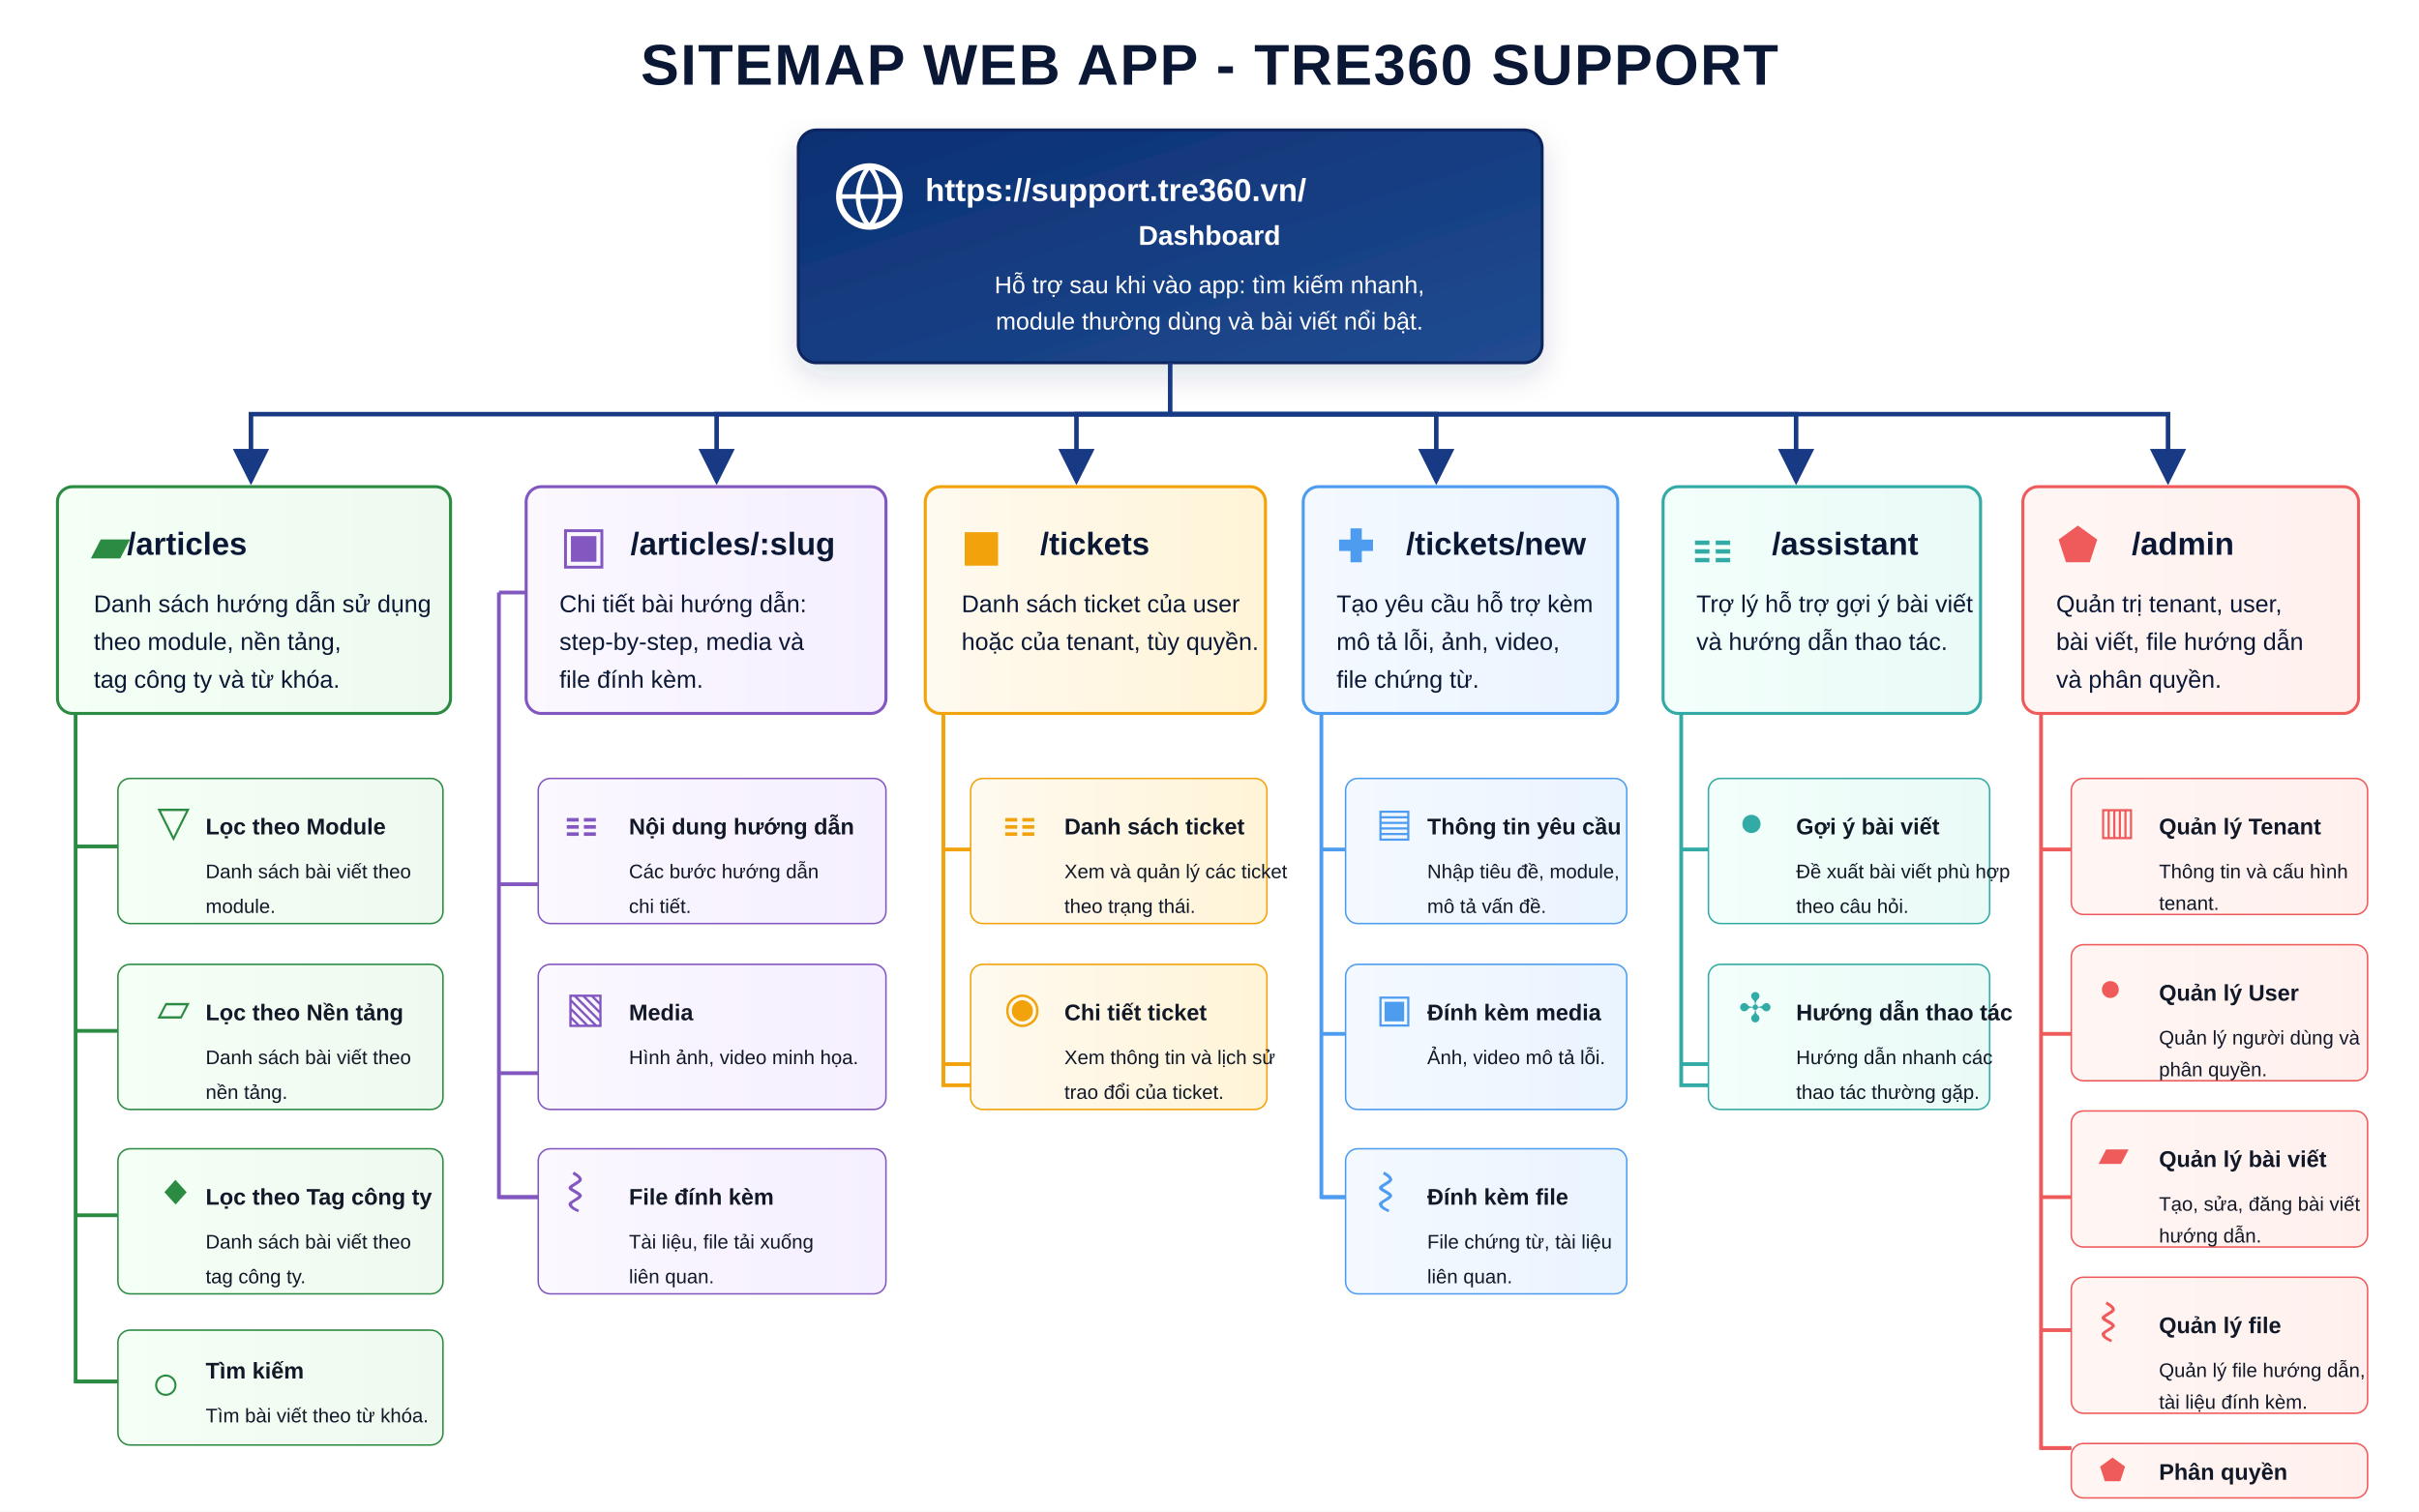
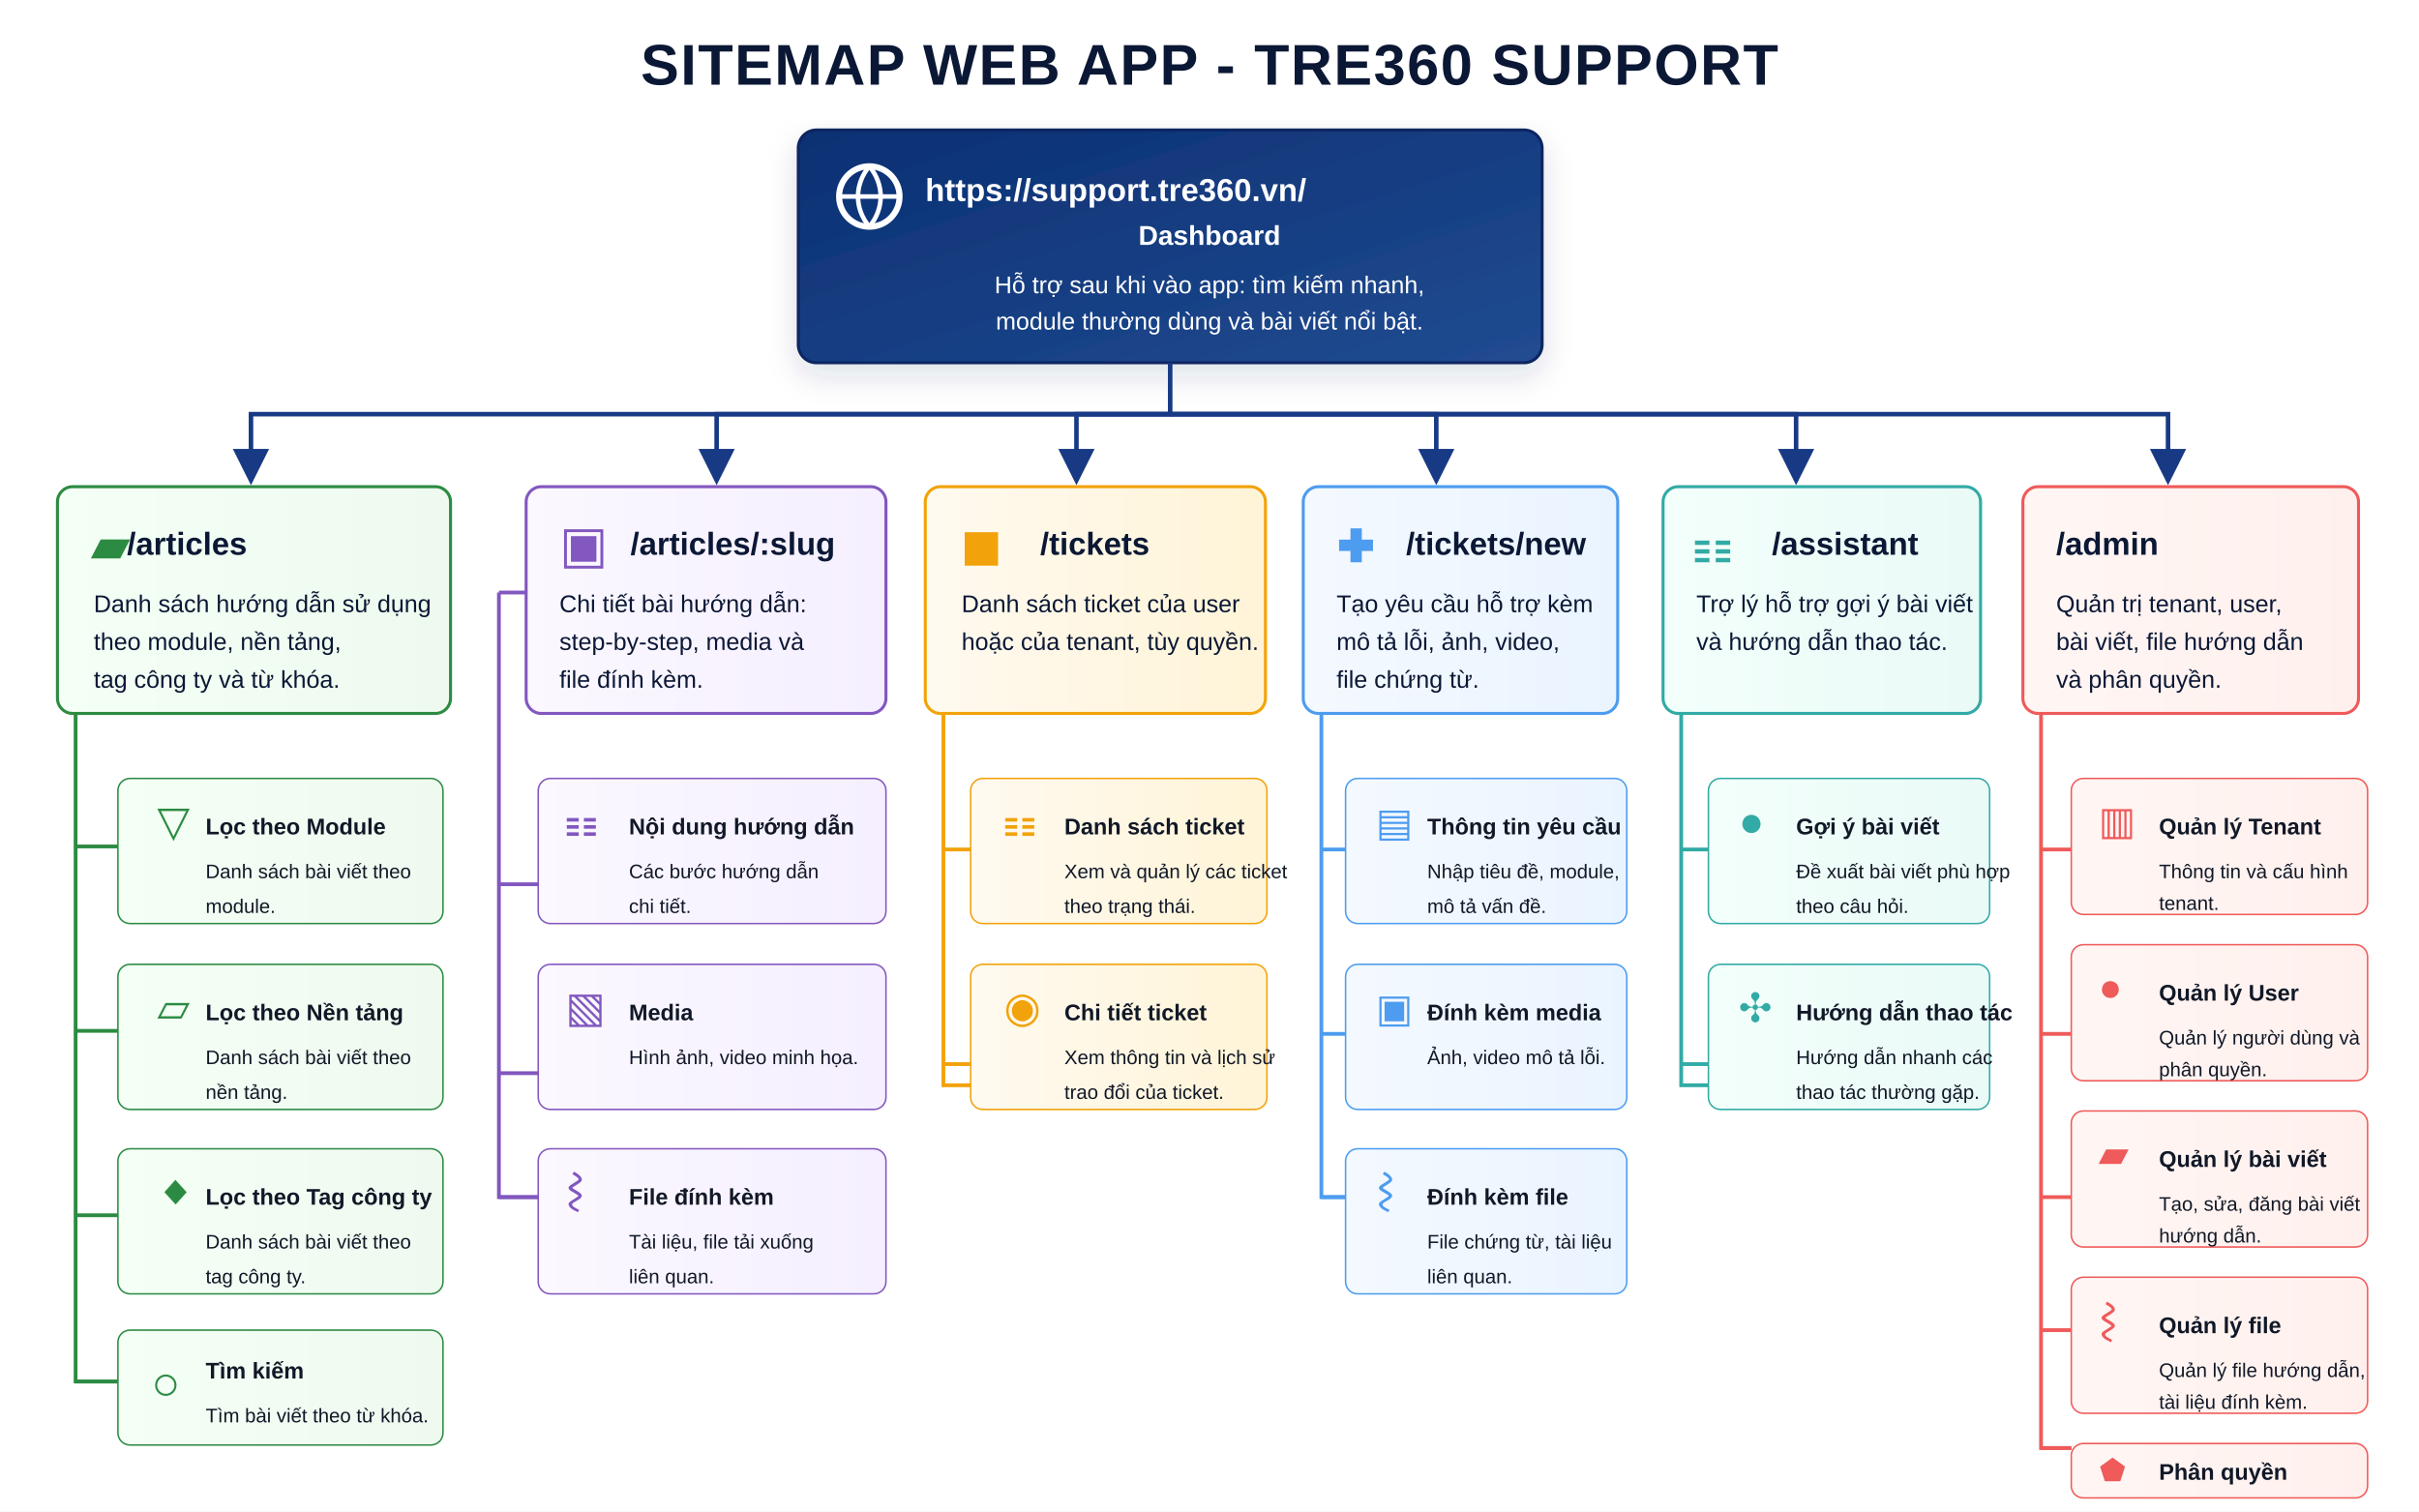
<svg xmlns="http://www.w3.org/2000/svg" width="1600" height="1000" viewBox="0 0 1600 1000" role="img" aria-labelledby="title desc">
  <defs>
    <filter id="shadow" x="-10%" y="-10%" width="120%" height="130%">
      <feDropShadow dx="0" dy="8" stdDeviation="10" flood-color="#1b2d4f" flood-opacity=".14" />
    </filter>
    <linearGradient id="top" x1="0" x2="1" y1="0" y2="1">
      <stop offset="0" stop-color="#0b2f72" />
      <stop offset="1" stop-color="#214c91" />
    </linearGradient>
    <linearGradient id="green" x1="0" x2="1">
      <stop offset="0" stop-color="#f4fff5" />
      <stop offset="1" stop-color="#eef9ef" />
    </linearGradient>
    <linearGradient id="purple" x1="0" x2="1">
      <stop offset="0" stop-color="#fbf8ff" />
      <stop offset="1" stop-color="#f5efff" />
    </linearGradient>
    <linearGradient id="amber" x1="0" x2="1">
      <stop offset="0" stop-color="#fffaf0" />
      <stop offset="1" stop-color="#fff4d7" />
    </linearGradient>
    <linearGradient id="blue" x1="0" x2="1">
      <stop offset="0" stop-color="#f4f9ff" />
      <stop offset="1" stop-color="#eaf4ff" />
    </linearGradient>
    <linearGradient id="teal" x1="0" x2="1">
      <stop offset="0" stop-color="#f3fffb" />
      <stop offset="1" stop-color="#eafaf7" />
    </linearGradient>
    <linearGradient id="red" x1="0" x2="1">
      <stop offset="0" stop-color="#fff6f4" />
      <stop offset="1" stop-color="#fff0ed" />
    </linearGradient>
    <style>
      .title{font:800 38px Arial,Helvetica,sans-serif;letter-spacing:1px;fill:#0b1835}
      .node-title{font:800 21px Arial,Helvetica,sans-serif;fill:#0b1835}
      .node-sub{font:700 18px Arial,Helvetica,sans-serif;fill:#fff}
      .node-body{font:500 16px Arial,Helvetica,sans-serif;fill:#0b1835}
      .small-title{font:800 15px Arial,Helvetica,sans-serif;fill:#111827}
      .small-body{font:500 13px Arial,Helvetica,sans-serif;fill:#111827}
      .line{fill:none;stroke:#183a85;stroke-width:3}
      .branch-green{fill:none;stroke:#2c8b42;stroke-width:2.5}
      .branch-purple{fill:none;stroke:#8257bf;stroke-width:2.5}
      .branch-amber{fill:none;stroke:#f2a20a;stroke-width:2.5}
      .branch-blue{fill:none;stroke:#4d9cef;stroke-width:2.5}
      .branch-teal{fill:none;stroke:#32aaa5;stroke-width:2.5}
      .branch-red{fill:none;stroke:#ef5a5a;stroke-width:2.5}
      .white{fill:#fff}
    </style>
    <marker id="arrow" markerWidth="8" markerHeight="8" refX="7" refY="4" orient="auto">
      <path d="M0,0 L8,4 L0,8 Z" fill="#183a85" />
    </marker>
  </defs>
  <rect width="1600" height="1000" fill="#ffffff" />
  <text x="800" y="56" text-anchor="middle" class="title">SITEMAP WEB APP - TRE360 SUPPORT</text>
  <g filter="url(#shadow)">
    <rect x="528" y="86" width="492" height="154" rx="12" fill="url(#top)" stroke="#092661" stroke-width="2" />
    <circle cx="575" cy="130" r="20" fill="none" stroke="#fff" stroke-width="4" />
    <path d="M555 130h40M575 110c10 12 10 28 0 40M575 110c-10 12-10 28 0 40" stroke="#fff" stroke-width="3" fill="none" />
    <text x="612" y="133" class="node-title white">https://support.tre360.vn/</text>
    <text x="800" y="162" text-anchor="middle" class="node-sub">Dashboard</text>
    <text x="800" y="194" text-anchor="middle" class="node-body white">Hỗ trợ sau khi vào app: tìm kiếm nhanh,</text>
    <text x="800" y="218" text-anchor="middle" class="node-body white">module thường dùng và bài viết nổi bật.</text>
  </g>
  <path class="line" d="M774 240v34H166v44" marker-end="url(#arrow)" />
  <path class="line" d="M774 274h-300v44" marker-end="url(#arrow)" />
  <path class="line" d="M774 274h-62v44" marker-end="url(#arrow)" />
  <path class="line" d="M774 274h176v44" marker-end="url(#arrow)" />
  <path class="line" d="M774 274h414v44" marker-end="url(#arrow)" />
  <path class="line" d="M774 274h660v44" marker-end="url(#arrow)" />
  <g>
    <rect x="38" y="322" width="260" height="150" rx="10" fill="url(#green)" stroke="#2c8b42" stroke-width="2" />
    <text x="84" y="367" class="node-title">/articles</text>
    <text x="62" y="405" class="node-body">Danh sách hướng dẫn sử dụng</text>
    <text x="62" y="430" class="node-body">theo module, nền tảng,</text>
    <text x="62" y="455" class="node-body">tag công ty và từ khóa.</text>
    <text x="60" y="372" font-size="34" fill="#2c8b42">▰</text>
    <path class="branch-green" d="M50 472v442h28" />
    <path class="branch-green" d="M50 560h28" />
    <path class="branch-green" d="M50 682h28" />
    <path class="branch-green" d="M50 804h28" />
    <path class="branch-green" d="M50 914h28" />
    <rect x="78" y="515" width="215" height="96" rx="8" fill="url(#green)" stroke="#2c8b42" />
    <text x="104" y="553" font-size="28" fill="#2c8b42">▽</text>
    <text x="136" y="552" class="small-title">Lọc theo Module</text>
    <text x="136" y="581" class="small-body">Danh sách bài viết theo</text>
    <text x="136" y="604" class="small-body">module.</text>
    <rect x="78" y="638" width="215" height="96" rx="8" fill="url(#green)" stroke="#2c8b42" />
    <text x="104" y="676" font-size="28" fill="#2c8b42">▱</text>
    <text x="136" y="675" class="small-title">Lọc theo Nền tảng</text>
    <text x="136" y="704" class="small-body">Danh sách bài viết theo</text>
    <text x="136" y="727" class="small-body">nền tảng.</text>
    <rect x="78" y="760" width="215" height="96" rx="8" fill="url(#green)" stroke="#2c8b42" />
    <text x="102" y="798" font-size="28" fill="#2c8b42">◆</text>
    <text x="136" y="797" class="small-title">Lọc theo Tag công ty</text>
    <text x="136" y="826" class="small-body">Danh sách bài viết theo</text>
    <text x="136" y="849" class="small-body">tag công ty.</text>
    <rect x="78" y="880" width="215" height="76" rx="8" fill="url(#green)" stroke="#2c8b42" />
    <text x="100" y="926" font-size="32" fill="#2c8b42">○</text>
    <text x="136" y="912" class="small-title">Tìm kiếm</text>
    <text x="136" y="941" class="small-body">Tìm bài viết theo từ khóa.</text>
  </g>
  <g>
    <rect x="348" y="322" width="238" height="150" rx="10" fill="url(#purple)" stroke="#8257bf" stroke-width="2" />
    <text x="417" y="367" class="node-title" fill="#5b389a">/articles/:slug</text>
    <text x="370" y="405" class="node-body">Chi tiết bài hướng dẫn:</text>
    <text x="370" y="430" class="node-body">step-by-step, media và</text>
    <text x="370" y="455" class="node-body">file đính kèm.</text>
    <text x="370" y="372" font-size="34" fill="#8257bf">▣</text>
    <path class="branch-purple" d="M330 392h18M330 392v400h26" />
    <path class="branch-purple" d="M330 585h26" />
    <path class="branch-purple" d="M330 710h26" />
    <path class="branch-purple" d="M330 792h26" />
    <rect x="356" y="515" width="230" height="96" rx="8" fill="url(#purple)" stroke="#8257bf" />
    <text x="374" y="553" font-size="28" fill="#8257bf">☷</text>
    <text x="416" y="552" class="small-title">Nội dung hướng dẫn</text>
    <text x="416" y="581" class="small-body">Các bước hướng dẫn</text>
    <text x="416" y="604" class="small-body">chi tiết.</text>
    <rect x="356" y="638" width="230" height="96" rx="8" fill="url(#purple)" stroke="#8257bf" />
    <text x="374" y="676" font-size="28" fill="#8257bf">▧</text>
    <text x="416" y="675" class="small-title">Media</text>
    <text x="416" y="704" class="small-body">Hình ảnh, video minh họa.</text>
    <rect x="356" y="760" width="230" height="96" rx="8" fill="url(#purple)" stroke="#8257bf" />
    <text x="374" y="800" font-size="34" fill="#8257bf">⌇</text>
    <text x="416" y="797" class="small-title">File đính kèm</text>
    <text x="416" y="826" class="small-body">Tài liệu, file tải xuống</text>
    <text x="416" y="849" class="small-body">liên quan.</text>
  </g>
  <g>
    <rect x="612" y="322" width="225" height="150" rx="10" fill="url(#amber)" stroke="#f2a20a" stroke-width="2" />
    <text x="688" y="367" class="node-title">/tickets</text>
    <text x="636" y="405" class="node-body">Danh sách ticket của user</text>
    <text x="636" y="430" class="node-body">hoặc của tenant, tùy quyền.</text>
    <text x="635" y="372" font-size="34" fill="#f2a20a">◼</text>
    <path class="branch-amber" d="M624 472v246h20" />
    <path class="branch-amber" d="M624 562h20" />
    <path class="branch-amber" d="M624 704h20" />
    <rect x="642" y="515" width="196" height="96" rx="8" fill="url(#amber)" stroke="#f2a20a" />
    <text x="664" y="553" font-size="28" fill="#f2a20a">☷</text>
    <text x="704" y="552" class="small-title">Danh sách ticket</text>
    <text x="704" y="581" class="small-body">Xem và quản lý các ticket</text>
    <text x="704" y="604" class="small-body">theo trạng thái.</text>
    <rect x="642" y="638" width="196" height="96" rx="8" fill="url(#amber)" stroke="#f2a20a" />
    <text x="664" y="676" font-size="28" fill="#f2a20a">◉</text>
    <text x="704" y="675" class="small-title">Chi tiết ticket</text>
    <text x="704" y="704" class="small-body">Xem thông tin và lịch sử</text>
    <text x="704" y="727" class="small-body">trao đổi của ticket.</text>
  </g>
  <g>
    <rect x="862" y="322" width="208" height="150" rx="10" fill="url(#blue)" stroke="#4d9cef" stroke-width="2" />
    <text x="930" y="367" class="node-title">/tickets/new</text>
    <text x="884" y="405" class="node-body">Tạo yêu cầu hỗ trợ kèm</text>
    <text x="884" y="430" class="node-body">mô tả lỗi, ảnh, video,</text>
    <text x="884" y="455" class="node-body">file chứng từ.</text>
    <text x="884" y="372" font-size="34" fill="#4d9cef">✚</text>
    <path class="branch-blue" d="M874 472v320h20" />
    <path class="branch-blue" d="M874 562h20" />
    <path class="branch-blue" d="M874 684h20" />
    <path class="branch-blue" d="M874 792h20" />
    <rect x="890" y="515" width="186" height="96" rx="8" fill="url(#blue)" stroke="#4d9cef" />
    <text x="910" y="553" font-size="26" fill="#4d9cef">▤</text>
    <text x="944" y="552" class="small-title">Thông tin yêu cầu</text>
    <text x="944" y="581" class="small-body">Nhập tiêu đề, module,</text>
    <text x="944" y="604" class="small-body">mô tả vấn đề.</text>
    <rect x="890" y="638" width="186" height="96" rx="8" fill="url(#blue)" stroke="#4d9cef" />
    <text x="910" y="676" font-size="26" fill="#4d9cef">▣</text>
    <text x="944" y="675" class="small-title">Đính kèm media</text>
    <text x="944" y="704" class="small-body">Ảnh, video mô tả lỗi.</text>
    <rect x="890" y="760" width="186" height="96" rx="8" fill="url(#blue)" stroke="#4d9cef" />
    <text x="910" y="800" font-size="34" fill="#4d9cef">⌇</text>
    <text x="944" y="797" class="small-title">Đính kèm file</text>
    <text x="944" y="826" class="small-body">File chứng từ, tài liệu</text>
    <text x="944" y="849" class="small-body">liên quan.</text>
  </g>
  <g>
    <rect x="1100" y="322" width="210" height="150" rx="10" fill="url(#teal)" stroke="#32aaa5" stroke-width="2" />
    <text x="1172" y="367" class="node-title">/assistant</text>
    <text x="1122" y="405" class="node-body">Trợ lý hỗ trợ gợi ý bài viết</text>
    <text x="1122" y="430" class="node-body">và hướng dẫn thao tác.</text>
    <text x="1120" y="372" font-size="34" fill="#32aaa5">☷</text>
    <path class="branch-teal" d="M1112 472v246h20" />
    <path class="branch-teal" d="M1112 562h20" />
    <path class="branch-teal" d="M1112 704h20" />
    <rect x="1130" y="515" width="186" height="96" rx="8" fill="url(#teal)" stroke="#32aaa5" />
    <text x="1150" y="553" font-size="28" fill="#32aaa5">●</text>
    <text x="1188" y="552" class="small-title">Gợi ý bài viết</text>
    <text x="1188" y="581" class="small-body">Đề xuất bài viết phù hợp</text>
    <text x="1188" y="604" class="small-body">theo câu hỏi.</text>
    <rect x="1130" y="638" width="186" height="96" rx="8" fill="url(#teal)" stroke="#32aaa5" />
    <text x="1150" y="676" font-size="28" fill="#32aaa5">✣</text>
    <text x="1188" y="675" class="small-title">Hướng dẫn thao tác</text>
    <text x="1188" y="704" class="small-body">Hướng dẫn nhanh các</text>
    <text x="1188" y="727" class="small-body">thao tác thường gặp.</text>
  </g>
  <g>
    <rect x="1338" y="322" width="222" height="150" rx="10" fill="url(#red)" stroke="#ef5a5a" stroke-width="2" />
-     <text x="1410" y="367" class="node-title">/admin</text>
+     <text x="1360" y="367" class="node-title">/admin</text>
    <text x="1360" y="405" class="node-body">Quản trị tenant, user,</text>
    <text x="1360" y="430" class="node-body">bài viết, file hướng dẫn</text>
    <text x="1360" y="455" class="node-body">và phân quyền.</text>
-     <text x="1360" y="372" font-size="34" fill="#ef5a5a">⬟</text>
    <path class="branch-red" d="M1350 472v486h20" />
    <path class="branch-red" d="M1350 562h20" />
    <path class="branch-red" d="M1350 684h20" />
    <path class="branch-red" d="M1350 792h20" />
    <path class="branch-red" d="M1350 880h20" />
    <path class="branch-red" d="M1350 958h20" />
    <rect x="1370" y="515" width="196" height="90" rx="8" fill="url(#red)" stroke="#ef5a5a" />
    <text x="1388" y="552" font-size="26" fill="#ef5a5a">▥</text>
    <text x="1428" y="552" class="small-title">Quản lý Tenant</text>
    <text x="1428" y="581" class="small-body">Thông tin và cấu hình</text>
    <text x="1428" y="602" class="small-body">tenant.</text>
    <rect x="1370" y="625" width="196" height="90" rx="8" fill="url(#red)" stroke="#ef5a5a" />
    <text x="1388" y="662" font-size="26" fill="#ef5a5a">●</text>
    <text x="1428" y="662" class="small-title">Quản lý User</text>
    <text x="1428" y="691" class="small-body">Quản lý người dùng và</text>
    <text x="1428" y="712" class="small-body">phân quyền.</text>
    <rect x="1370" y="735" width="196" height="90" rx="8" fill="url(#red)" stroke="#ef5a5a" />
    <text x="1388" y="772" font-size="26" fill="#ef5a5a">▰</text>
    <text x="1428" y="772" class="small-title">Quản lý bài viết</text>
    <text x="1428" y="801" class="small-body">Tạo, sửa, đăng bài viết</text>
    <text x="1428" y="822" class="small-body">hướng dẫn.</text>
    <rect x="1370" y="845" width="196" height="90" rx="8" fill="url(#red)" stroke="#ef5a5a" />
    <text x="1388" y="886" font-size="34" fill="#ef5a5a">⌇</text>
    <text x="1428" y="882" class="small-title">Quản lý file</text>
    <text x="1428" y="911" class="small-body">Quản lý file hướng dẫn,</text>
    <text x="1428" y="932" class="small-body">tài liệu đính kèm.</text>
    <rect x="1370" y="955" width="196" height="36" rx="8" fill="url(#red)" stroke="#ef5a5a" />
    <text x="1388" y="980" font-size="22" fill="#ef5a5a">⬟</text>
    <text x="1428" y="979" class="small-title">Phân quyền</text>
  </g>
</svg>
